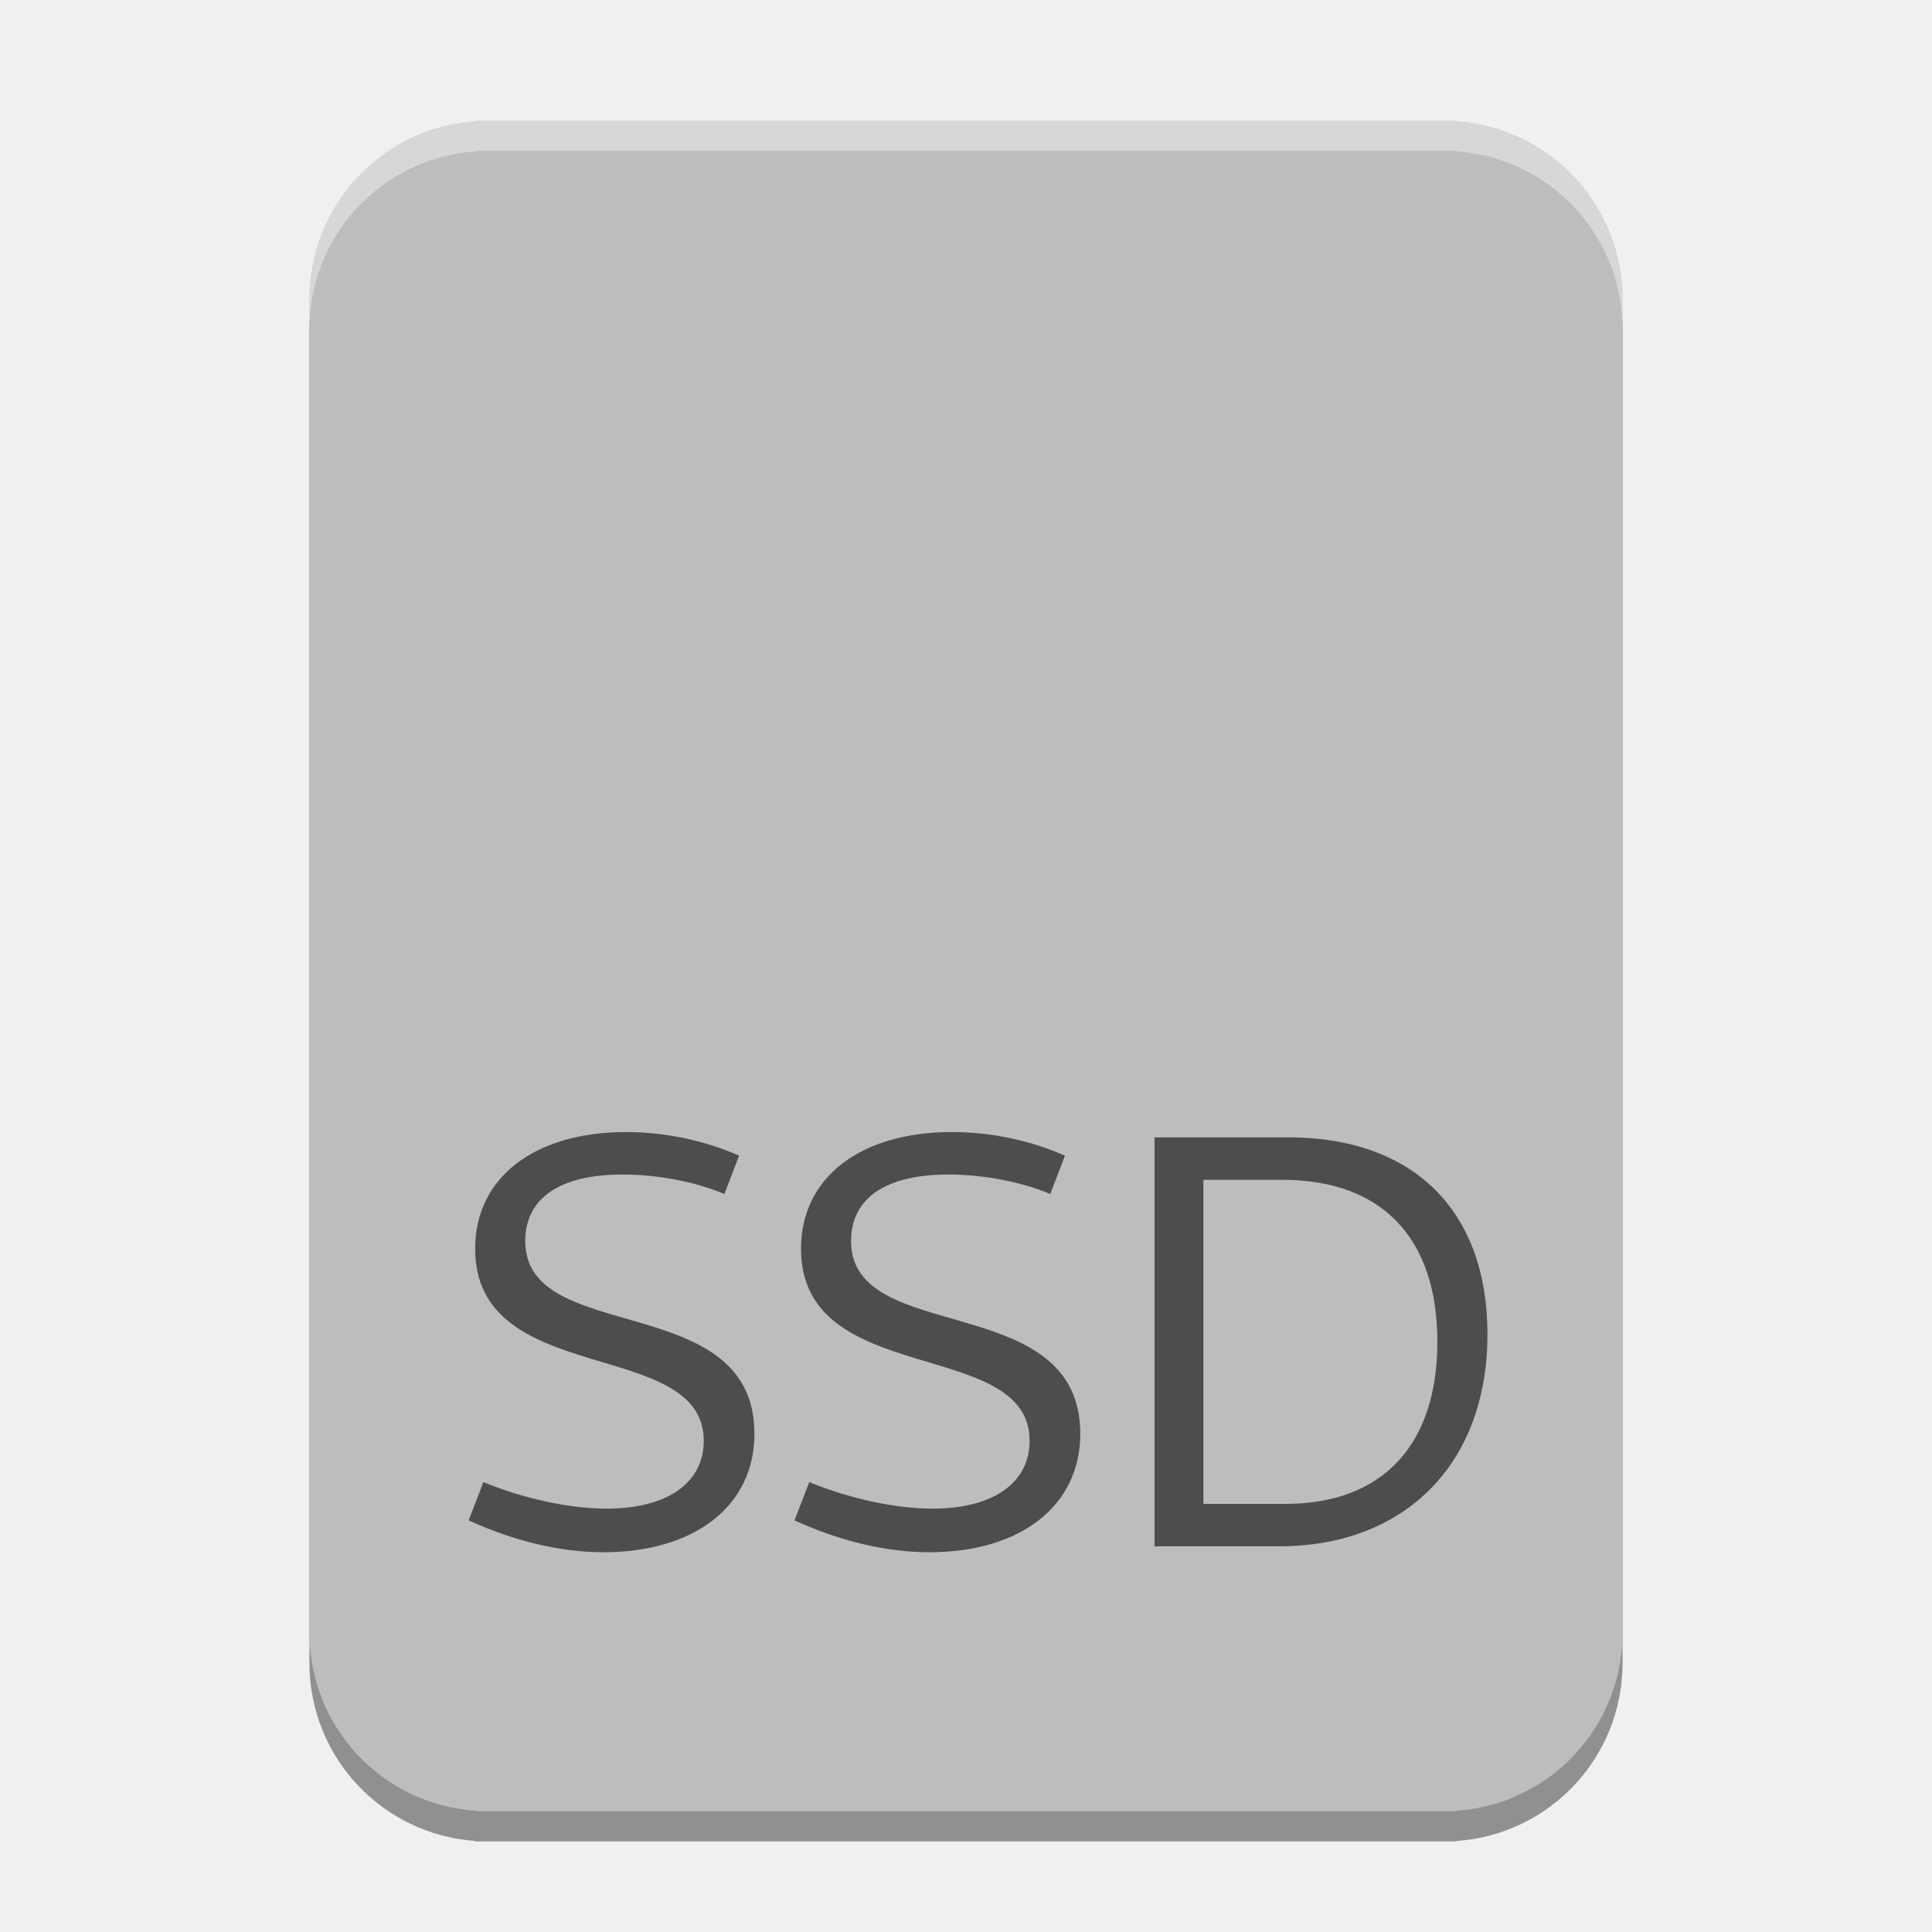
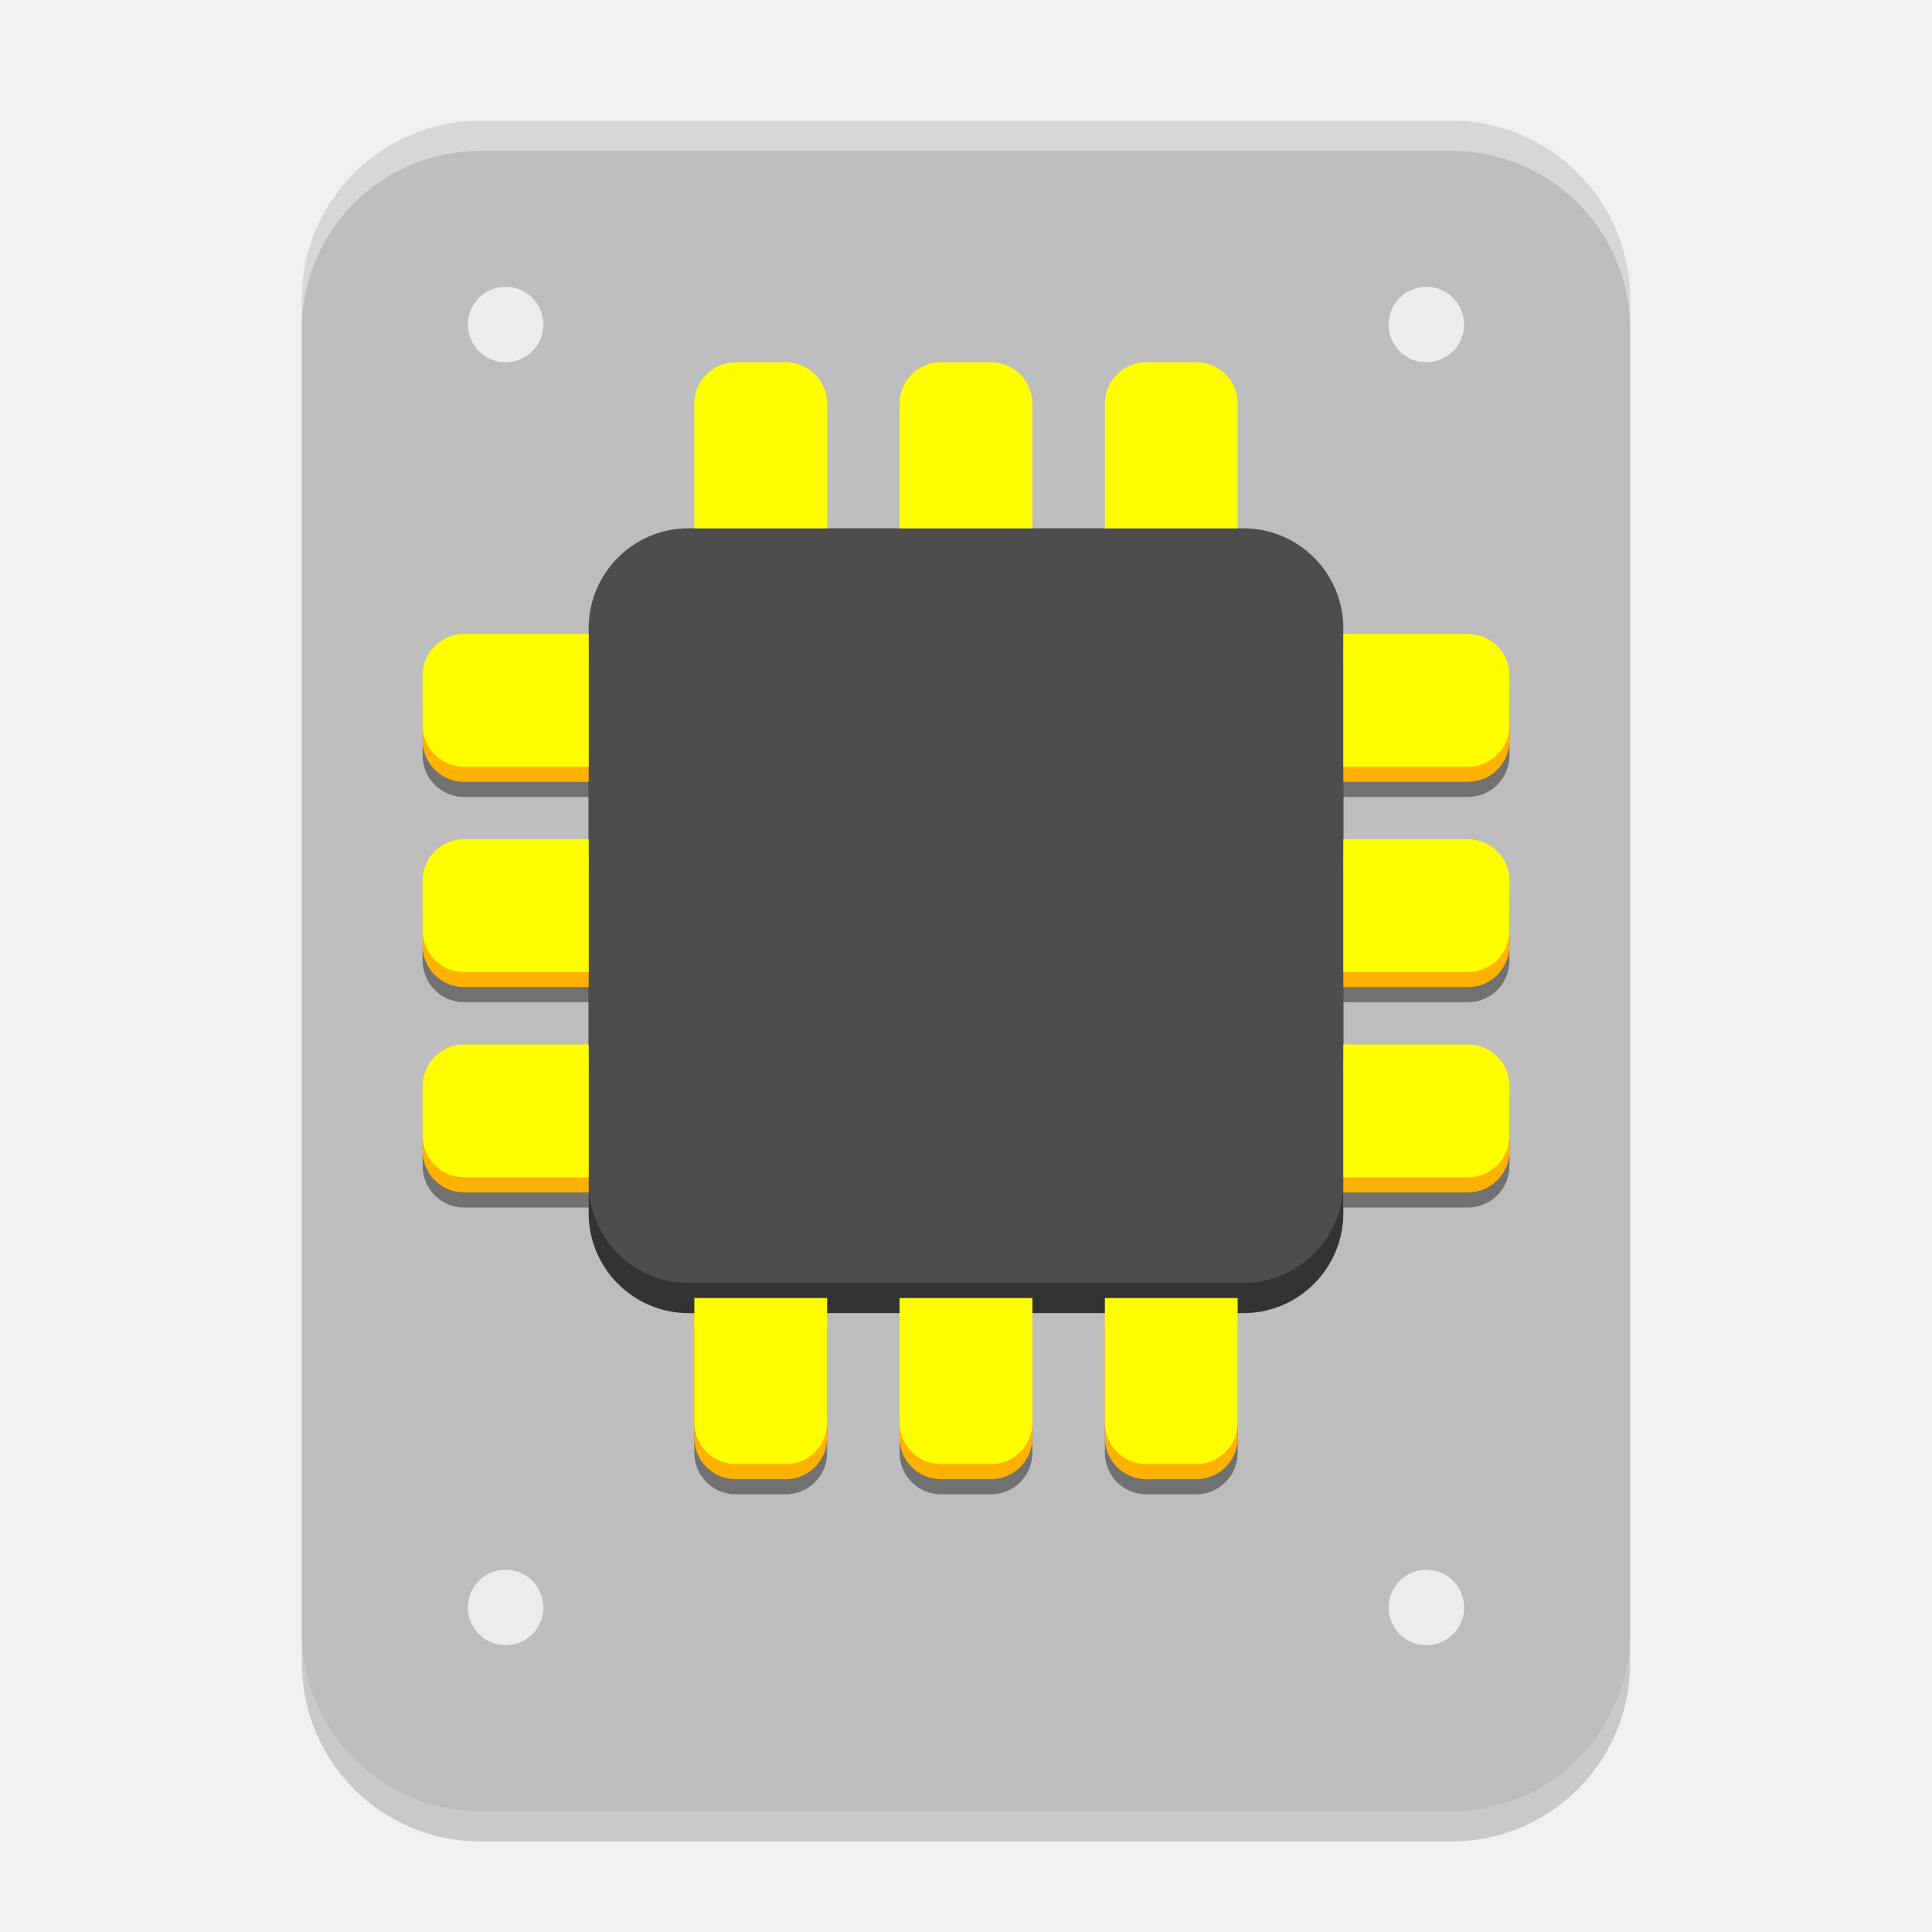
<svg xmlns="http://www.w3.org/2000/svg" width="256" height="256" viewBox="0 0 67.733 67.733" version="1.1" id="svg8">
  <defs id="defs2" />
  <g id="layer4" style="display:inline">
    <g id="layer1" style="display:inline;opacity:0.4">
-       <path transform="scale(0.2645833)" d="m 63,20 v 0.064 C 50.673,20.917 41,31.121 41,43.672 V 220.328 c 0,12.551 9.673,22.755 22,23.607 V 244 H 64.672 104.328 128 151.672 191.328 193 v -0.064 c 12.327,-0.853 22,-11.056 22,-23.607 V 43.672 C 215,31.121 205.327,20.917 193,20.064 V 20 H 191.328 151.672 128 104.328 64.672 Z" style="display:inline;opacity:1;fill:#000000;fill-opacity:1;stroke-width:3.746;paint-order:stroke fill markers" id="path1561" />
+       <rect style="display:inline;opacity:0.4;fill:#000000;fill-opacity:1;stroke:none;stroke-width:0.31;stroke-linecap:round;stroke-linejoin:round" id="rect4" width="46.567" height="59.267" x="10.583" y="5.292" ry="6.259" />
    </g>
    <g style="display:inline" id="layer9">
-       <path id="rect1509" style="fill:#bdbdbd;fill-opacity:1;stroke-width:3.746;paint-order:stroke fill markers" d="m 63,16 v 0.064 C 50.673,16.917 41,27.121 41,39.672 V 216.328 c 0,12.551 9.673,22.755 22,23.607 V 240 H 64.672 104.328 128 130 151.672 191.328 193 v -0.064 c 12.327,-0.853 22,-11.056 22,-23.607 V 39.672 c 0,-12.551 -9.673,-22.755 -22,-23.607 V 16 H 191.328 151.672 130 128 104.328 64.672 Z" transform="scale(0.2645833)" />
+       <rect style="display:inline;fill:#bdbdbd;fill-opacity:1;stroke:none;stroke-width:0.31;stroke-linecap:round;stroke-linejoin:round" id="rect2" width="46.567" height="59.267" x="10.583" y="4.233" ry="6.259" />
    </g>
    <g id="layer5" style="display:inline;opacity:0.4">
-       <path d="m 16.669,4.233 v 0.017 c -3.262,0.226 -5.821,2.925 -5.821,6.246 v 1.058 c 0,-3.321 2.559,-6.02 5.821,-6.246 v -0.017 h 0.442 10.492 6.263 6.263 10.492 0.442 v 0.017 c 3.262,0.226 5.821,2.925 5.821,6.246 v -1.058 c 0,-3.321 -2.559,-6.02 -5.821,-6.246 V 4.233 H 50.622 40.13 33.867 27.603 17.111 Z" style="opacity:1;fill:#ffffff;fill-opacity:1;stroke-width:0.991;paint-order:stroke fill markers" id="path1539" />
+       <path id="rect5" style="display:inline;opacity:1;fill:#ffffff;fill-opacity:1;stroke:none;stroke-width:0.31;stroke-linecap:round;stroke-linejoin:round" d="m 16.842,4.233 c -3.468,0 -6.259,2.792 -6.259,6.259 v 1.058 c 0,-3.468 2.792,-6.259 6.259,-6.259 h 34.049 c 3.468,0 6.259,2.792 6.259,6.259 v -1.058 c 0,-3.468 -2.792,-6.259 -6.259,-6.259 z" />
    </g>
  </g>
  <g id="layer2" style="display:inline">
-     <path id="path13588" style="font-size:40px;font-family:Cantarell;-inkscape-font-specification:Cantarell;white-space:pre;fill:#4d4d4d;stroke-width:0.516" d="m 21.946,39.688 c -3.202,0 -5.288,1.591 -5.288,4.091 0,4.917 8.015,3.078 8.015,6.735 0,1.446 -1.239,2.376 -3.408,2.376 -1.301,0 -2.913,-0.351 -4.318,-0.93 l -0.517,1.343 c 1.591,0.723 3.202,1.116 4.731,1.116 3.202,0 5.289,-1.632 5.289,-4.153 0,-5.082 -8.036,-3.057 -8.036,-6.755 0,-1.508 1.219,-2.334 3.408,-2.334 1.219,0 2.541,0.248 3.574,0.682 l 0.516,-1.343 C 24.693,39.977 23.309,39.688 21.946,39.688 Z m 11.424,0 c -3.202,0 -5.288,1.591 -5.288,4.091 0,4.917 8.015,3.078 8.015,6.735 0,1.446 -1.239,2.376 -3.408,2.376 -1.301,0 -2.913,-0.351 -4.318,-0.93 l -0.517,1.343 c 1.591,0.723 3.202,1.116 4.731,1.116 3.202,0 5.288,-1.632 5.288,-4.153 0,-5.082 -8.036,-3.057 -8.036,-6.755 0,-1.508 1.219,-2.334 3.409,-2.334 1.219,0 2.541,0.248 3.574,0.682 l 0.516,-1.343 C 36.117,39.977 34.733,39.688 33.37,39.688 Z m 7.106,0.186 v 14.337 h 4.38 c 4.338,0 7.292,-2.83 7.292,-7.437 0,-4.338 -2.603,-6.9 -6.983,-6.9 z m 1.715,1.488 h 2.768 c 3.491,0 5.433,2.045 5.433,5.681 0,3.615 -1.921,5.681 -5.33,5.681 h -2.872 z" />
+     <g id="g308">
+       <g id="g306">
+         <rect style="fill:#333333;stroke-width:11.3;stroke-linecap:round;stroke-linejoin:round" id="rect287" width="26.458" height="26.458" x="20.637" y="19.579" ry="3.508" />
+         <rect style="fill:#4d4d4d;stroke-width:11.3;stroke-linecap:round;stroke-linejoin:round" id="rect244" width="26.458" height="26.458" x="20.637" y="18.521" ry="3.508" />
+       </g>
+       <g id="g307">
+         <path id="path306" style="opacity:0.4;fill:#000000;fill-opacity:1;stroke-width:2.436;stroke-linecap:round;stroke-linejoin:round" d="m 16.271,23.283 c -0.806,4.4e-5 -1.454,0.648 -1.454,1.454 v 1.749 c 0,0.806 0.649,1.454 1.454,1.454 H 20.637 v -4.657 z m 30.825,0 v 4.657 h 4.367 c 0.806,2.3e-5 1.454,-0.649 1.454,-1.454 v -1.749 c 0,-0.806 -0.649,-1.454 -1.454,-1.454 z m -30.825,7.196 c -0.806,4.4e-5 -1.454,0.649 -1.454,1.454 v 1.748 c 0,0.806 0.649,1.454 1.454,1.454 H 20.637 v -4.657 z m 30.825,0 v 4.657 h 4.367 c 0.806,2.3e-5 1.454,-0.648 1.454,-1.454 v -1.749 c 0,-0.806 -0.649,-1.454 -1.454,-1.454 z M 16.271,37.677 c -0.806,4.4e-5 -1.454,0.648 -1.454,1.454 v 1.749 c 0,0.806 0.649,1.454 1.454,1.454 H 20.637 V 37.677 Z m 30.825,0 v 4.657 h 4.367 c 0.806,2.3e-5 1.454,-0.649 1.454,-1.454 v -1.749 c 0,-0.806 -0.649,-1.454 -1.454,-1.454 z m -22.754,8.89 v 4.367 c -2.3e-5,0.806 0.649,1.454 1.454,1.454 h 1.748 c 0.806,0 1.454,-0.649 1.454,-1.454 v -4.367 z m 7.196,0 v 4.367 c -2.3e-5,0.806 0.649,1.454 1.454,1.454 h 1.749 c 0.806,0 1.454,-0.649 1.454,-1.454 v -4.367 z m 7.197,0 v 4.367 c -2.3e-5,0.806 0.649,1.454 1.454,1.454 h 1.748 c 0.806,0 1.454,-0.649 1.454,-1.454 v -4.367 z" />
+         <path id="path298" style="fill:#ffb100;fill-opacity:1;stroke-width:2.436;stroke-linecap:round;stroke-linejoin:round" d="m 16.271,22.754 c -0.806,4.4e-5 -1.454,0.648 -1.454,1.454 v 1.749 c 0,0.806 0.649,1.454 1.454,1.454 H 20.637 v -4.657 z m 30.825,0 v 4.657 h 4.367 c 0.806,2.3e-5 1.454,-0.649 1.454,-1.454 v -1.749 c 0,-0.806 -0.649,-1.454 -1.454,-1.454 z m -30.825,7.196 c -0.806,4.4e-5 -1.454,0.649 -1.454,1.454 v 1.748 c 0,0.806 0.649,1.454 1.454,1.454 H 20.637 v -4.657 z m 30.825,0 v 4.657 h 4.367 c 0.806,2.3e-5 1.454,-0.648 1.454,-1.454 v -1.749 c 0,-0.806 -0.649,-1.454 -1.454,-1.454 z m -30.825,7.197 c -0.806,4.4e-5 -1.454,0.648 -1.454,1.454 v 1.749 c 0,0.806 0.649,1.454 1.454,1.454 H 20.637 v -4.657 z m 30.825,0 v 4.657 h 4.367 c 0.806,2.3e-5 1.454,-0.649 1.454,-1.454 v -1.749 c 0,-0.806 -0.649,-1.454 -1.454,-1.454 z M 24.342,46.038 v 4.367 c -2.3e-5,0.806 0.649,1.454 1.454,1.454 h 1.748 c 0.806,0 1.454,-0.649 1.454,-1.454 V 46.038 Z m 7.196,0 v 4.367 c -2.3e-5,0.806 0.649,1.454 1.454,1.454 h 1.749 c 0.806,0 1.454,-0.649 1.454,-1.454 V 46.038 Z m 7.197,0 v 4.367 c -2.3e-5,0.806 0.649,1.454 1.454,1.454 h 1.748 c 0.806,0 1.454,-0.649 1.454,-1.454 V 46.038 Z" />
+         <path id="path297" style="fill:#fffd00;fill-opacity:1;stroke-width:2.436;stroke-linecap:round;stroke-linejoin:round" d="m 25.796,12.7 c -0.806,0 -1.454,0.649 -1.454,1.454 v 4.367 H 28.998 V 14.154 C 28.998,13.349 28.35,12.7 27.544,12.7 Z m 7.196,0 c -0.806,0 -1.454,0.649 -1.454,1.454 v 4.367 h 4.657 V 14.154 C 36.195,13.349 35.547,12.7 34.741,12.7 Z m 7.197,0 c -0.806,0 -1.454,0.649 -1.454,1.454 v 4.367 h 4.657 V 14.154 C 43.392,13.349 42.743,12.7 41.937,12.7 Z m -23.918,9.525 c -0.806,4.4e-5 -1.454,0.648 -1.454,1.454 v 1.749 c 0,0.806 0.649,1.454 1.454,1.454 H 20.637 V 22.225 Z m 30.825,0 v 4.657 h 4.367 c 0.806,2.3e-5 1.454,-0.649 1.454,-1.454 v -1.749 c 0,-0.806 -0.649,-1.454 -1.454,-1.454 z m -30.825,7.196 c -0.806,4.4e-5 -1.454,0.649 -1.454,1.454 v 1.748 c 0,0.806 0.649,1.454 1.454,1.454 H 20.637 V 29.421 Z m 30.825,0 v 4.657 h 4.367 c 0.806,2.3e-5 1.454,-0.648 1.454,-1.454 v -1.749 c 0,-0.806 -0.649,-1.454 -1.454,-1.454 z m -30.825,7.197 c -0.806,4.4e-5 -1.454,0.648 -1.454,1.454 v 1.749 c 0,0.806 0.649,1.454 1.454,1.454 H 20.637 v -4.657 z m 30.825,0 V 41.275 h 4.367 c 0.806,2.3e-5 1.454,-0.649 1.454,-1.454 v -1.749 c 0,-0.806 -0.649,-1.454 -1.454,-1.454 z m -22.754,8.89 v 4.367 c -2.3e-5,0.806 0.649,1.454 1.454,1.454 h 1.748 c 0.806,0 1.454,-0.649 1.454,-1.454 v -4.367 z m 7.196,0 v 4.367 c -2.3e-5,0.806 0.649,1.454 1.454,1.454 h 1.749 c 0.806,0 1.454,-0.649 1.454,-1.454 v -4.367 z m 7.197,0 v 4.367 c -2.3e-5,0.806 0.649,1.454 1.454,1.454 h 1.748 c 0.806,0 1.454,-0.649 1.454,-1.454 v -4.367 z" />
+       </g>
+     </g>
+     <g id="g1" style="display:inline">
+       <circle cy="56.356" cx="17.727" id="circle861" style="display:inline;opacity:1;fill:#ececec;fill-opacity:1;stroke-width:0.018" r="1.323" />
+       <circle style="display:inline;opacity:1;fill:#ececec;fill-opacity:1;stroke-width:0.033" id="path18" cx="17.727" cy="11.377" r="1.323" />
+       <circle r="1.323" cy="11.377" cx="50.006" id="path18-3" style="display:inline;opacity:1;fill:#ececec;fill-opacity:1;stroke-width:0.033" />
+       <circle r="1.323" cy="56.356" cx="50.006" id="circle856" style="display:inline;opacity:1;fill:#ececec;fill-opacity:1;stroke-width:0.033" />
+     </g>
  </g>
</svg>
